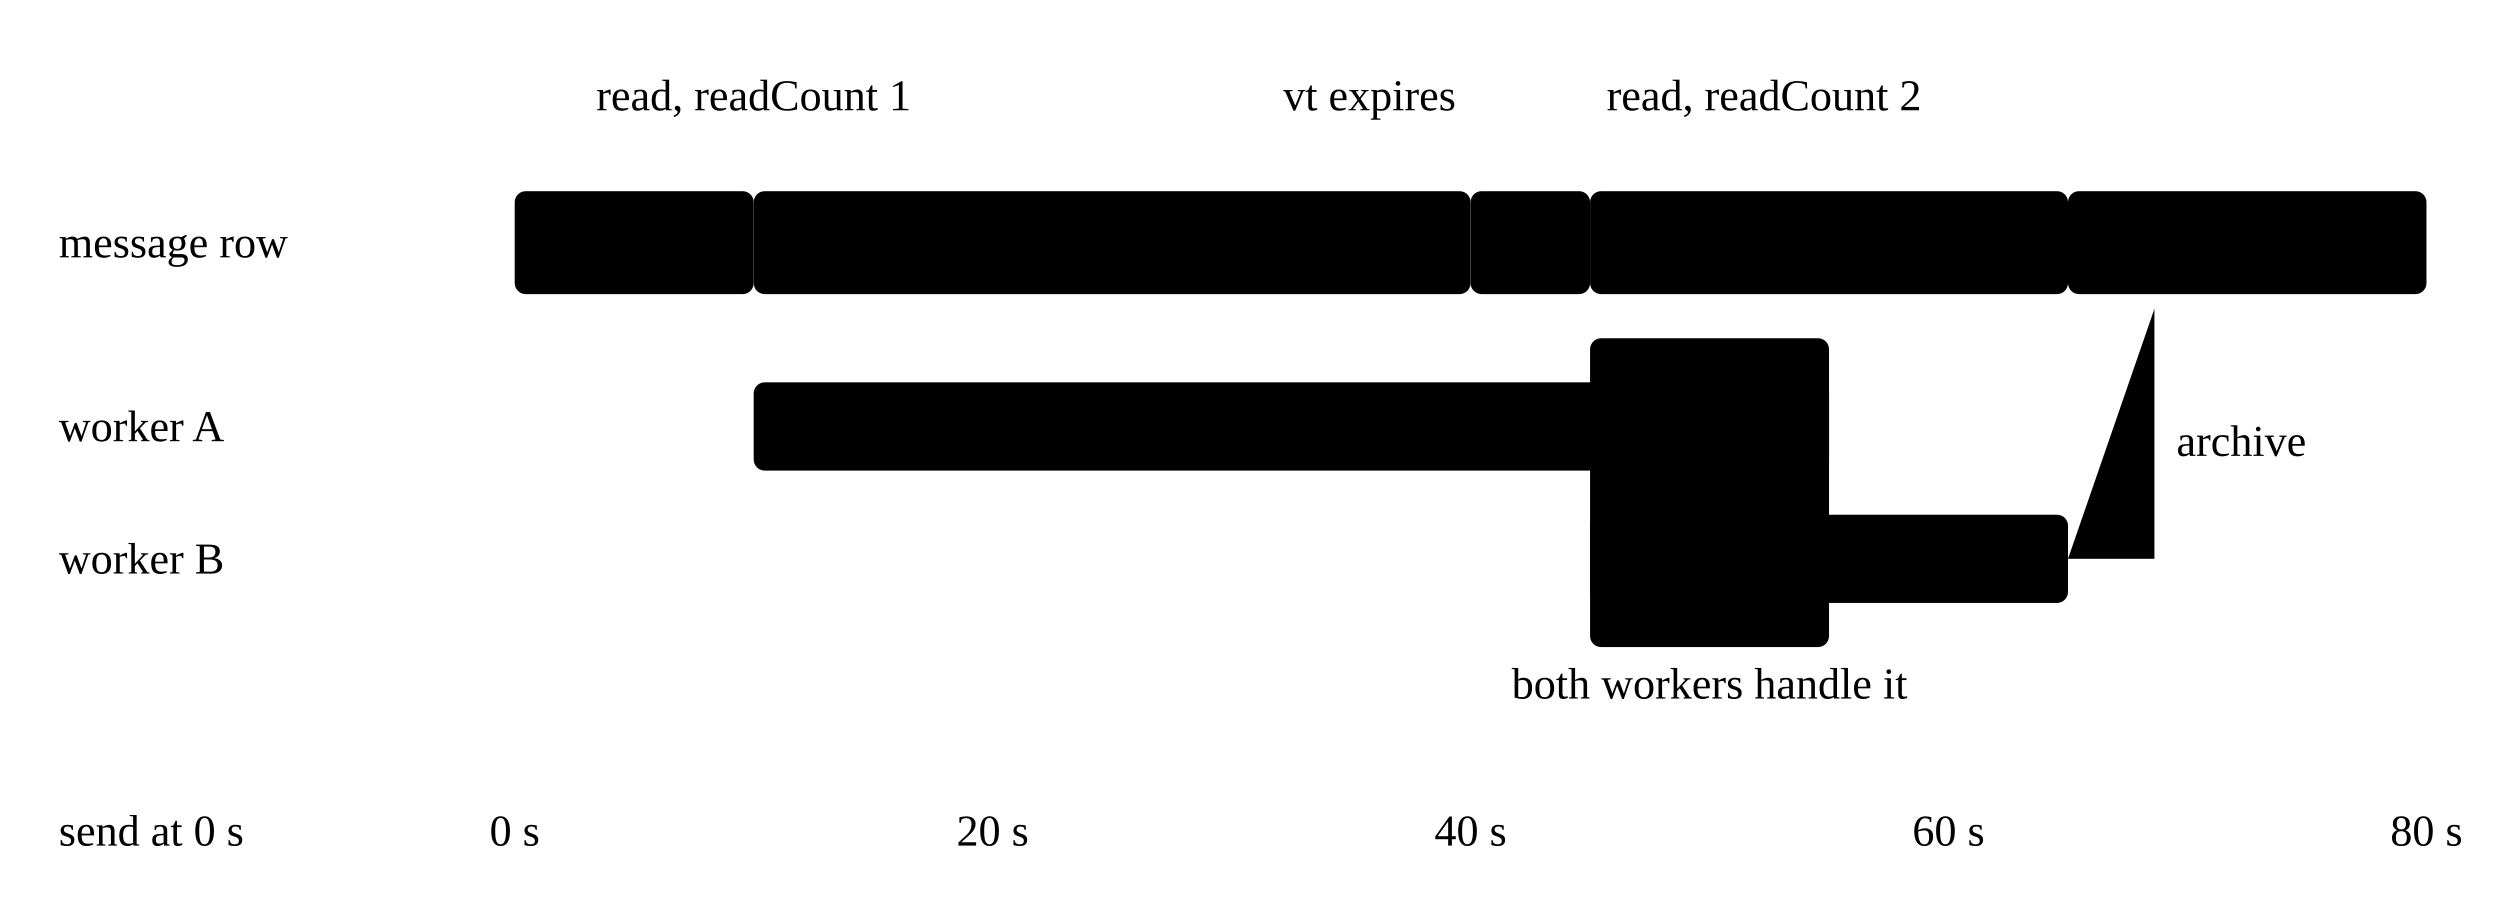
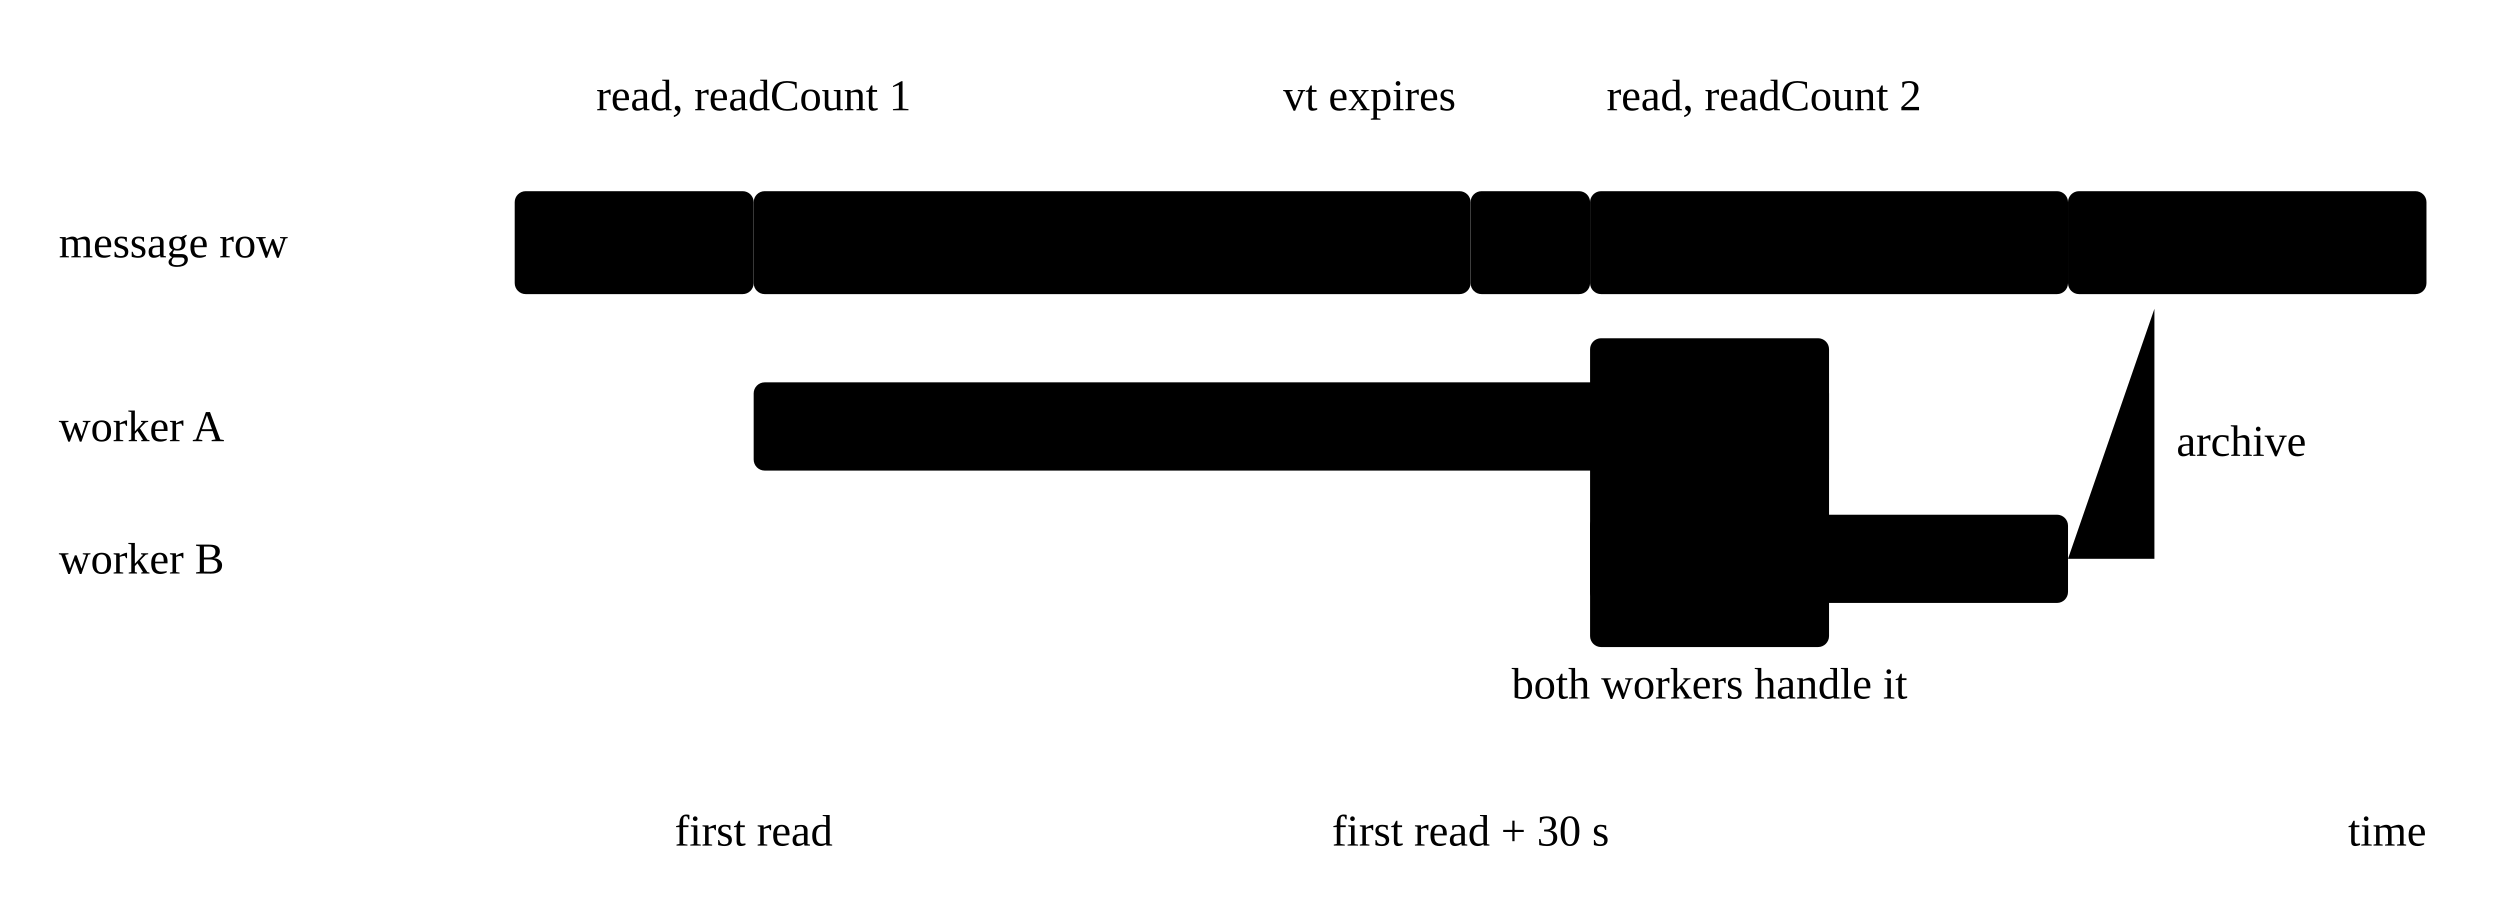
<svg xmlns="http://www.w3.org/2000/svg" viewBox="0 0 680 250">
  <text class="small muted" x="205" y="30" text-anchor="middle">read, readCount 1</text>
  <text class="small amber" x="396" y="30" text-anchor="end">vt expires</text>
  <text class="small muted" x="437" y="30">read, readCount 2</text>
  <path class="axis dashed" d="M205 38 V116" />
  <path class="axis dashed amber" d="M400 38 V172" />
  <path class="axis dashed" d="M432.5 38 V152" />
  <text class="small" x="16" y="70">message row</text>
  <rect class="node muted" x="140" y="52" width="65" height="28" rx="3" />
  <text class="small" x="172.5" y="70" text-anchor="middle">visible</text>
  <rect class="node accent" x="205" y="52" width="195" height="28" rx="3" />
  <text class="small" x="302.5" y="70" text-anchor="middle">leased: vt = read + 30 s</text>
  <rect class="node muted" x="400" y="52" width="32.5" height="28" rx="3" />
  <rect class="node accent" x="432.5" y="52" width="130" height="28" rx="3" />
  <text class="small" x="497.5" y="70" text-anchor="middle">leased again</text>
  <rect class="node green" x="562.5" y="52" width="97.5" height="28" rx="3" />
  <text class="small" x="611" y="70" text-anchor="middle">archived</text>
  <text class="small" x="16" y="120">worker A</text>
  <rect class="node" x="205" y="104" width="292.5" height="24" rx="3" />
  <text class="small" x="220" y="120">handler runs longer than the timeout</text>
  <text class="small" x="16" y="156">worker B</text>
  <rect class="node violet" x="432.5" y="140" width="130" height="24" rx="3" />
  <text class="small" x="497.5" y="156" text-anchor="middle">same message</text>
  <path class="edge green" d="M562.5 152 H586 V84" marker-end="url(#arrow-green)" />
  <text class="small green" x="592" y="124">archive</text>
  <rect class="group amber" x="432.5" y="92" width="65" height="84" rx="3" />
  <text class="small amber" x="465" y="190" text-anchor="middle">both workers handle it</text>
-   <path class="axis" d="M140 210 H660" />
-   <path class="axis" d="M140 206 V214" />
-   <path class="axis" d="M270 206 V214" />
+   <path class="axis" d="M140 210 H660" marker-end="url(#arrow)" />
+   <path class="axis" d="M205 206 V214" />
  <path class="axis" d="M400 206 V214" />
-   <path class="axis" d="M530 206 V214" />
-   <path class="axis" d="M660 206 V214" />
-   <text class="small muted" x="140" y="230" text-anchor="middle">0 s</text>
-   <text class="small muted" x="270" y="230" text-anchor="middle">20 s</text>
-   <text class="small muted" x="400" y="230" text-anchor="middle">40 s</text>
-   <text class="small muted" x="530" y="230" text-anchor="middle">60 s</text>
-   <text class="small muted" x="660" y="230" text-anchor="middle">80 s</text>
-   <text class="small muted" x="16" y="230">send at 0 s</text>
+   <text class="small muted" x="205" y="230" text-anchor="middle">first read</text>
+   <text class="small muted" x="400" y="230" text-anchor="middle">first read + 30 s</text>
+   <text class="small muted" x="660" y="230" text-anchor="end">time</text>
</svg>
